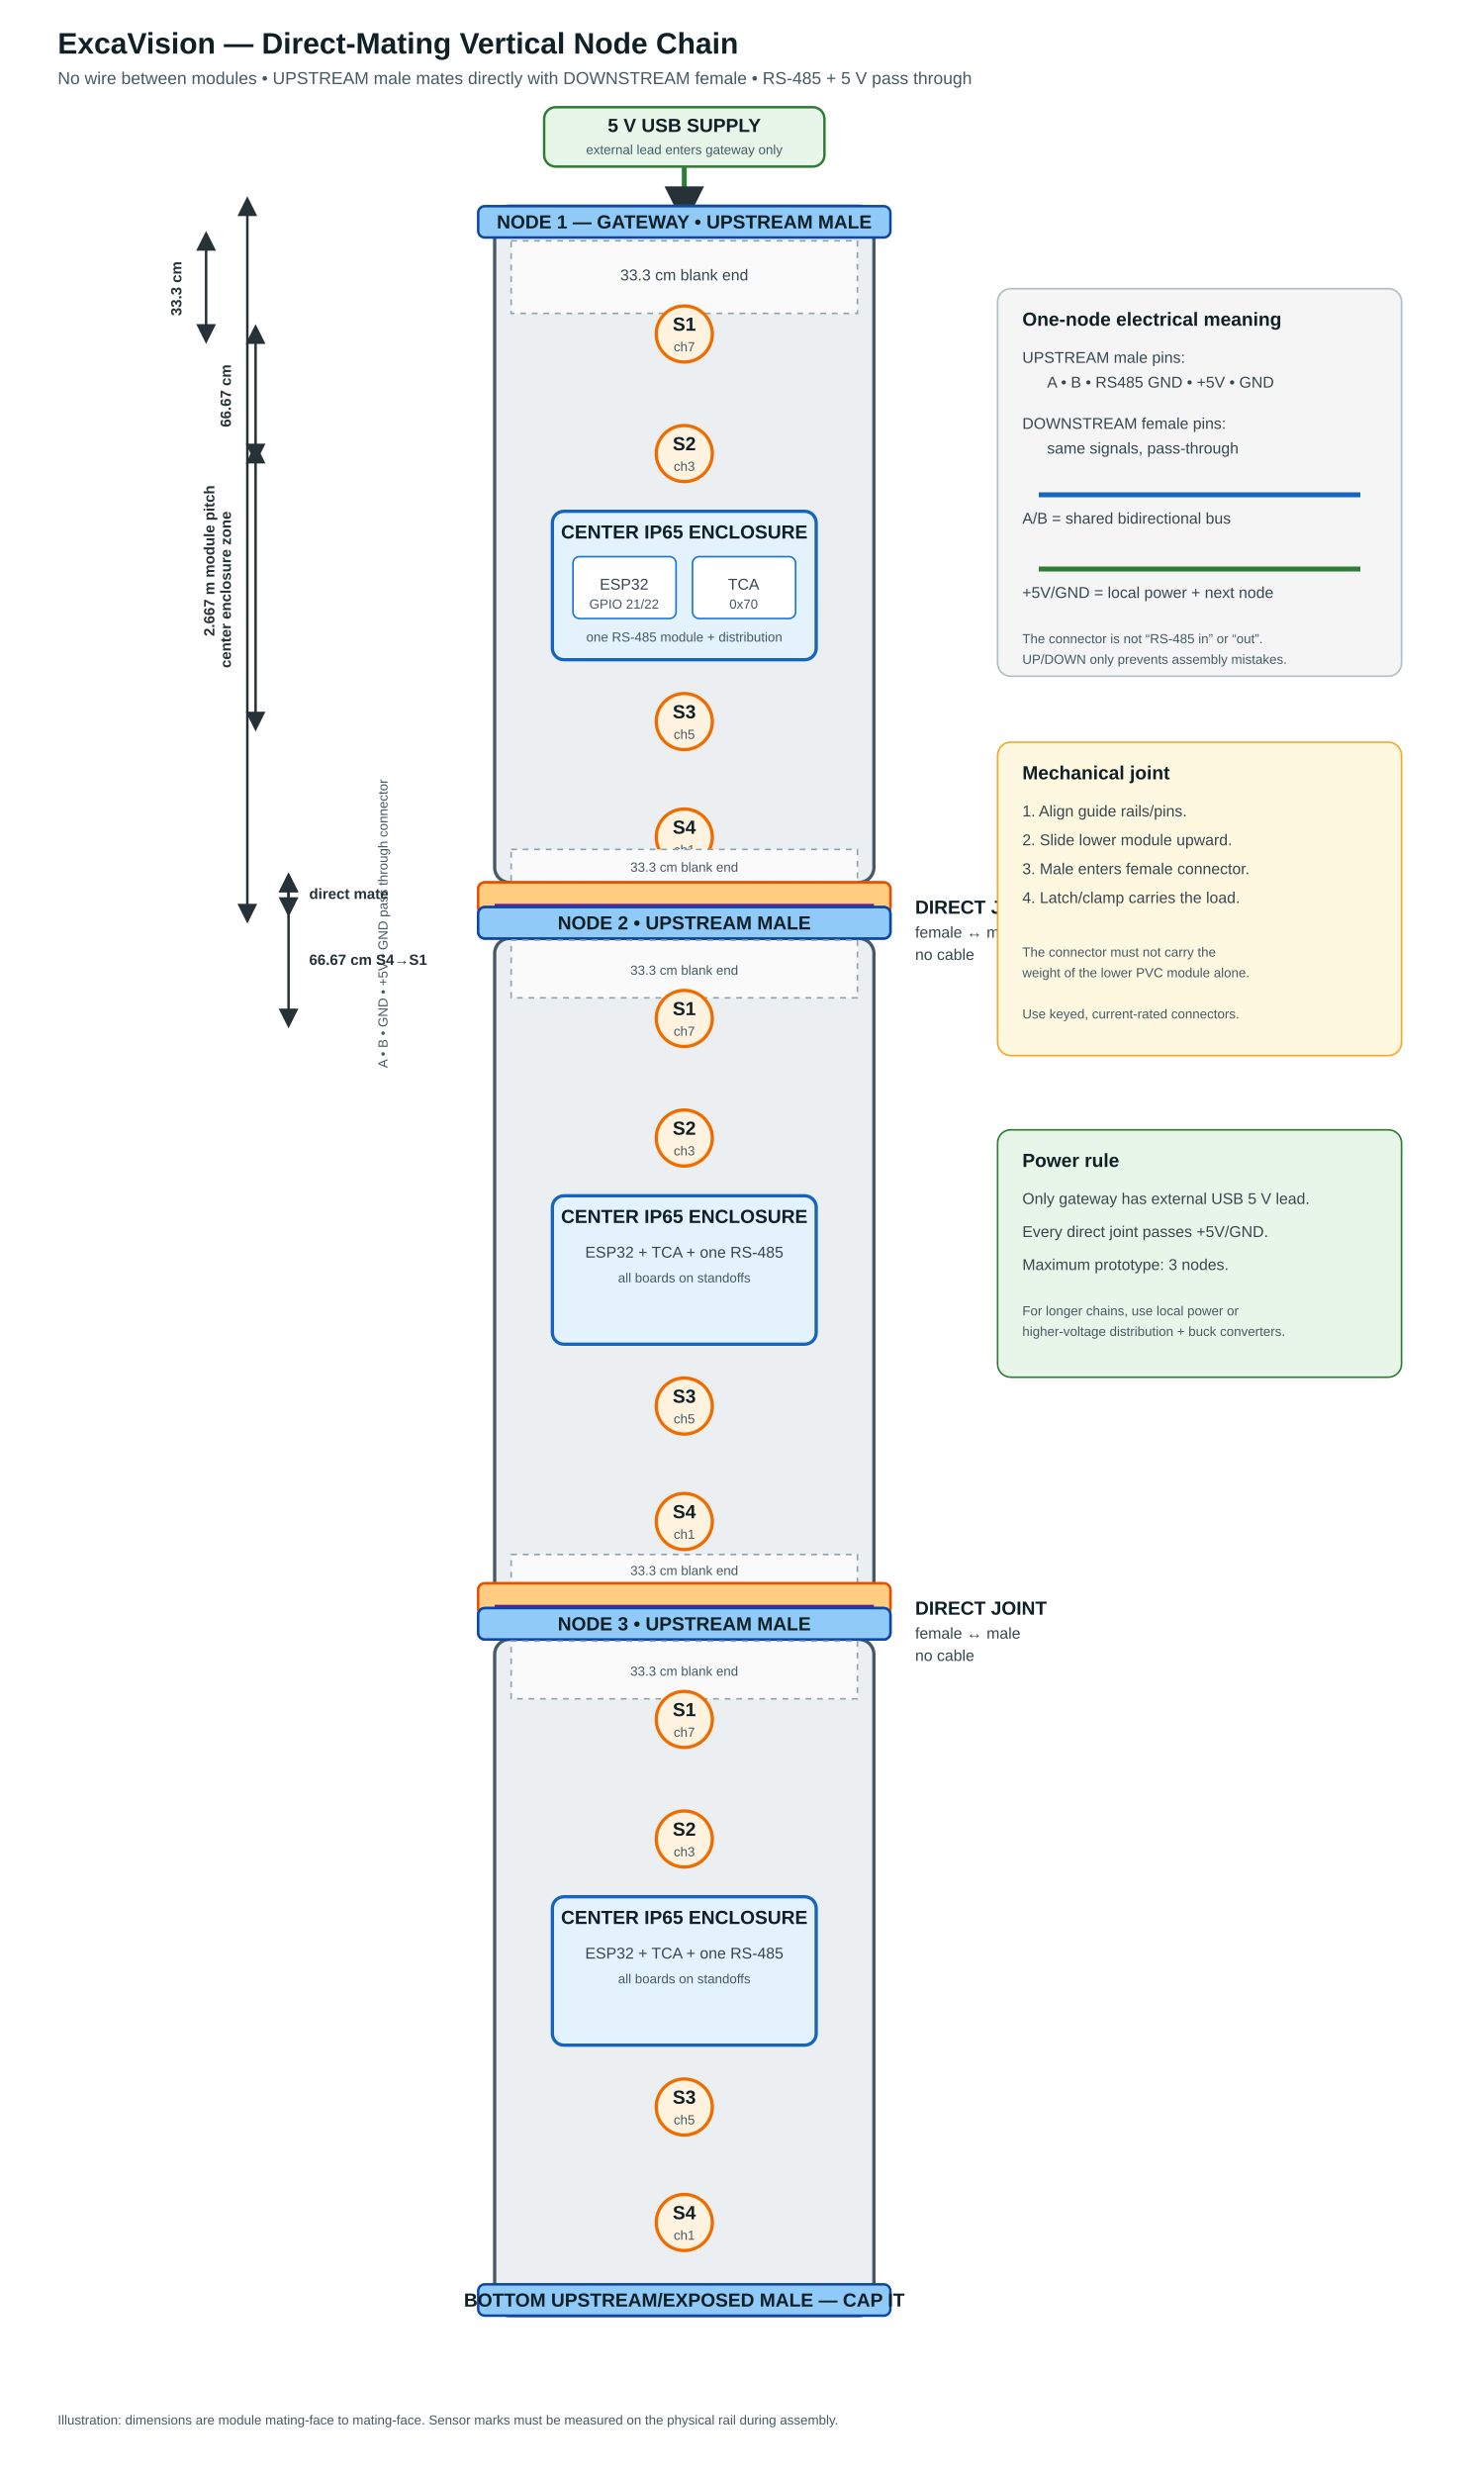
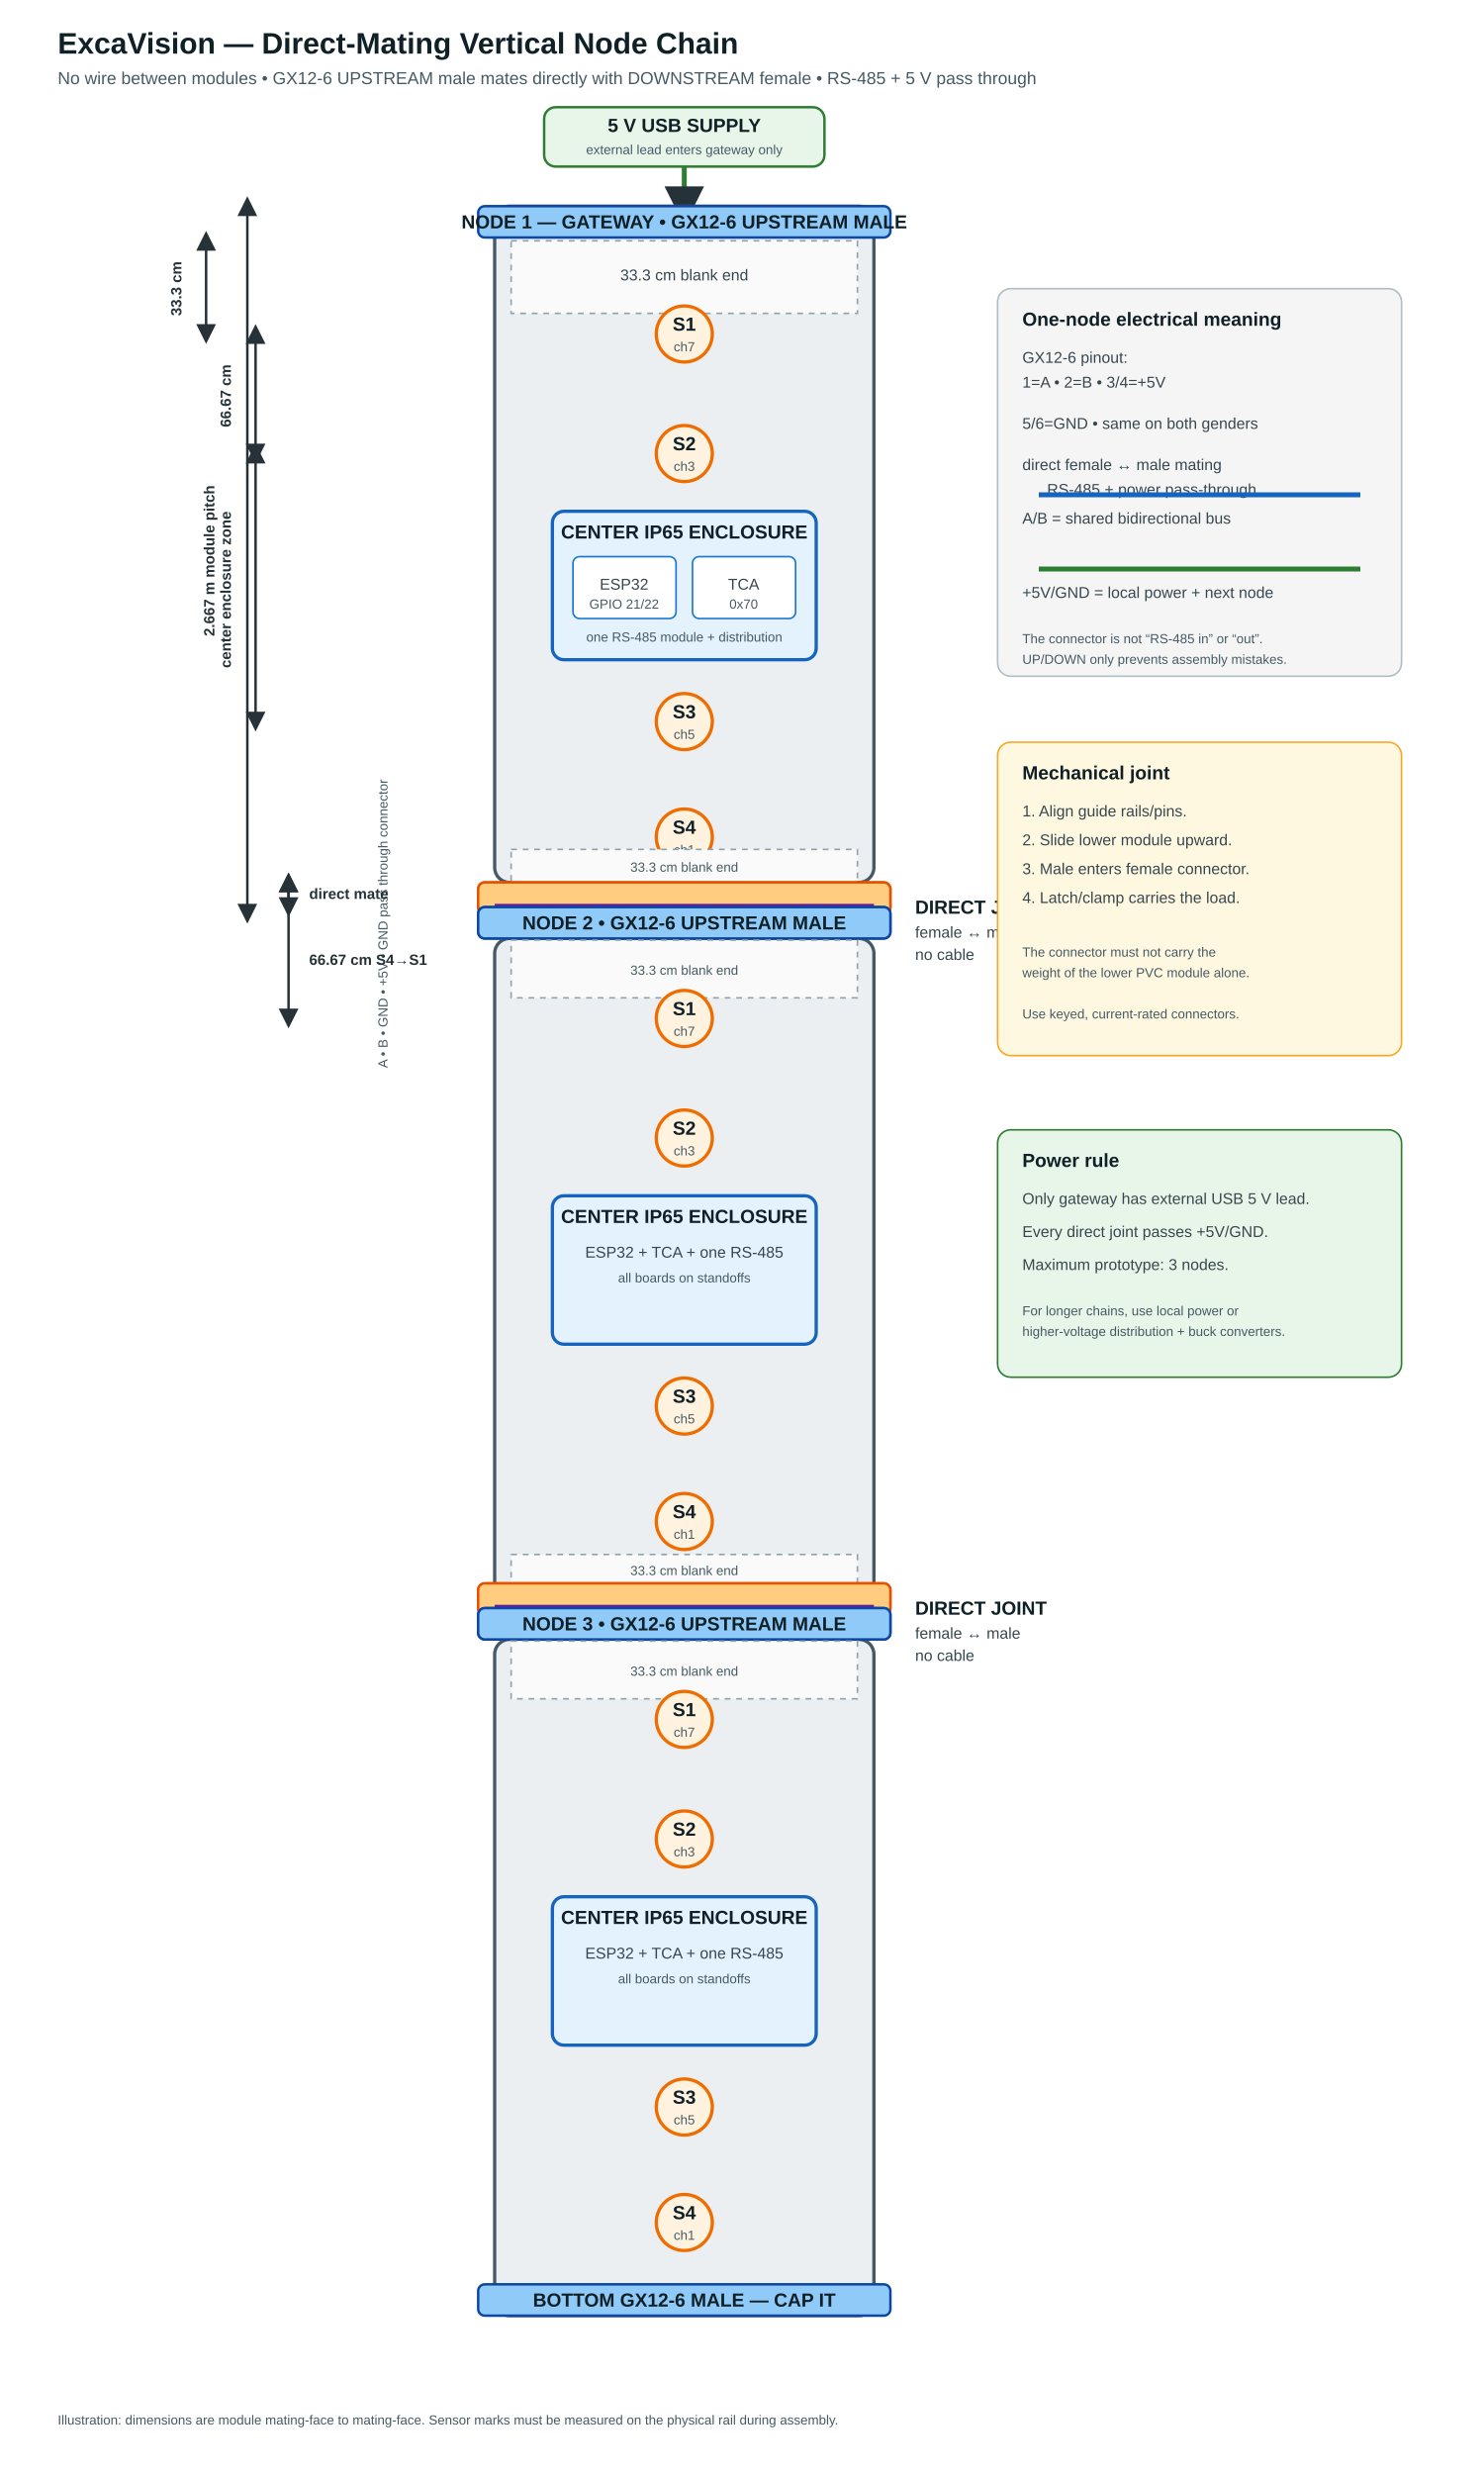
<svg xmlns="http://www.w3.org/2000/svg" width="1800" height="3000" viewBox="0 0 1800 3000">
  <defs>
    <marker id="arrow" viewBox="0 0 10 10" refX="5" refY="5" markerWidth="8" markerHeight="8" orient="auto-start-reverse">
      <path d="M0 0 L10 5 L0 10z" fill="#263238" />
    </marker>
    <marker id="blue" viewBox="0 0 10 10" refX="5" refY="5" markerWidth="8" markerHeight="8" orient="auto">
      <path d="M0 0 L10 5 L0 10z" fill="#1565c0" />
    </marker>
    <style>
      .title{font:700 36px Arial;fill:#102027}.sub{font:400 21px Arial;fill:#455a64}
      .h{font:700 23px Arial;fill:#102027}.txt{font:400 19px Arial;fill:#37474f}
      .small{font:400 16px Arial;fill:#455a64}.dim{font:700 18px Arial;fill:#263238}
      .module{fill:#eceff1;stroke:#455a64;stroke-width:4}.blank{fill:#fafafa;stroke:#90a4ae;stroke-width:2;stroke-dasharray:7 7}
      .sensor{fill:#fff3e0;stroke:#ef6c00;stroke-width:4}.box{fill:#e3f2fd;stroke:#1565c0;stroke-width:4}
      .board{fill:white;stroke:#1976d2;stroke-width:2}.male{fill:#90caf9;stroke:#0d47a1;stroke-width:3}.female{fill:#ffcc80;stroke:#e65100;stroke-width:3}
      .direct{stroke:#6a1b9a;stroke-width:8}.power{stroke:#2e7d32;stroke-width:6}.bus{stroke:#1565c0;stroke-width:6}
      .guide{stroke:#90a4ae;stroke-width:2;stroke-dasharray:6 6;fill:none}.measure{stroke:#263238;stroke-width:3;marker-start:url(#arrow);marker-end:url(#arrow);fill:none}
    </style>
  </defs>
  <rect width="1800" height="3000" fill="white" />
  <text x="70" y="65" class="title">ExcaVision — Direct-Mating Vertical Node Chain</text>
-   <text x="70" y="102" class="sub">No wire between modules • UPSTREAM male mates directly with DOWNSTREAM female • RS-485 + 5 V pass through</text>
+   <text x="70" y="102" class="sub">No wire between modules • GX12-6 UPSTREAM male mates directly with DOWNSTREAM female • RS-485 + 5 V pass through</text>
  <rect x="660" y="130" width="340" height="72" rx="14" fill="#e8f5e9" stroke="#2e7d32" stroke-width="3" />
  <text x="830" y="160" text-anchor="middle" class="h">5 V USB SUPPLY</text>
  <text x="830" y="187" text-anchor="middle" class="small">external lead enters gateway only</text>
  <path d="M830 202 L830 250" class="power" marker-end="url(#arrow)" />
  <rect x="600" y="250" width="460" height="820" rx="18" class="module" />
  <rect x="580" y="250" width="500" height="38" rx="8" class="male" />
-   <text x="830" y="277" text-anchor="middle" class="h">NODE 1 — GATEWAY • UPSTREAM MALE</text>
+   <text x="830" y="277" text-anchor="middle" class="h">NODE 1 — GATEWAY • GX12-6 UPSTREAM MALE</text>
  <rect x="620" y="292" width="420" height="88" class="blank" />
  <text x="830" y="340" text-anchor="middle" class="txt">33.3 cm blank end</text>
  <circle cx="830" cy="405" r="34" class="sensor" />
  <text x="830" y="401" text-anchor="middle" class="h">S1</text>
  <text x="830" y="426" text-anchor="middle" class="small">ch7</text>
  <circle cx="830" cy="550" r="34" class="sensor" />
  <text x="830" y="546" text-anchor="middle" class="h">S2</text>
  <text x="830" y="571" text-anchor="middle" class="small">ch3</text>
  <rect x="670" y="620" width="320" height="180" rx="14" class="box" />
  <text x="830" y="653" text-anchor="middle" class="h">CENTER IP65 ENCLOSURE</text>
  <rect x="695" y="675" width="125" height="75" rx="8" class="board" />
  <text x="757" y="715" text-anchor="middle" class="txt">ESP32</text>
  <text x="757" y="738" text-anchor="middle" class="small">GPIO 21/22</text>
  <rect x="840" y="675" width="125" height="75" rx="8" class="board" />
  <text x="902" y="715" text-anchor="middle" class="txt">TCA</text>
  <text x="902" y="738" text-anchor="middle" class="small">0x70</text>
  <text x="830" y="778" text-anchor="middle" class="small">one RS-485 module + distribution</text>
  <circle cx="830" cy="875" r="34" class="sensor" />
  <text x="830" y="871" text-anchor="middle" class="h">S3</text>
  <text x="830" y="896" text-anchor="middle" class="small">ch5</text>
  <circle cx="830" cy="1015" r="34" class="sensor" />
  <text x="830" y="1011" text-anchor="middle" class="h">S4</text>
  <text x="830" y="1036" text-anchor="middle" class="small">ch1</text>
  <rect x="620" y="1030" width="420" height="40" class="blank" />
  <text x="830" y="1057" text-anchor="middle" class="small">33.3 cm blank end</text>
  <rect x="580" y="1070" width="500" height="38" rx="8" class="female" />
-   <text x="830" y="1097" text-anchor="middle" class="h">DOWNSTREAM FEMALE</text>
+   <text x="830" y="1097" text-anchor="middle" class="h">GX12-6 DOWNSTREAM FEMALE</text>
  <rect x="580" y="1070" width="500" height="38" rx="8" class="female" />
  <rect x="580" y="1100" width="500" height="38" rx="8" class="male" />
  <line x1="600" y1="1100" x2="1060" y2="1100" class="direct" />
  <text x="1110" y="1108" class="h">DIRECT JOINT</text>
  <text x="1110" y="1137" class="txt">female ↔ male</text>
  <text x="1110" y="1164" class="txt">no cable</text>
  <text x="470" y="1120" text-anchor="middle" transform="rotate(-90 470 1120)" class="small">A • B • GND • +5V • GND pass through connector</text>
  <rect x="600" y="1138" width="460" height="820" rx="18" class="module" />
  <rect x="580" y="1100" width="500" height="38" rx="8" class="male" />
-   <text x="830" y="1127" text-anchor="middle" class="h">NODE 2 • UPSTREAM MALE</text>
+   <text x="830" y="1127" text-anchor="middle" class="h">NODE 2 • GX12-6 UPSTREAM MALE</text>
  <rect x="620" y="1140" width="420" height="70" class="blank" />
  <text x="830" y="1182" text-anchor="middle" class="small">33.3 cm blank end</text>
  <circle cx="830" cy="1235" r="34" class="sensor" />
  <text x="830" y="1231" text-anchor="middle" class="h">S1</text>
  <text x="830" y="1256" text-anchor="middle" class="small">ch7</text>
  <circle cx="830" cy="1380" r="34" class="sensor" />
  <text x="830" y="1376" text-anchor="middle" class="h">S2</text>
  <text x="830" y="1401" text-anchor="middle" class="small">ch3</text>
  <rect x="670" y="1450" width="320" height="180" rx="14" class="box" />
  <text x="830" y="1483" text-anchor="middle" class="h">CENTER IP65 ENCLOSURE</text>
  <text x="830" y="1525" text-anchor="middle" class="txt">ESP32 + TCA + one RS-485</text>
  <text x="830" y="1555" text-anchor="middle" class="small">all boards on standoffs</text>
  <circle cx="830" cy="1705" r="34" class="sensor" />
  <text x="830" y="1701" text-anchor="middle" class="h">S3</text>
  <text x="830" y="1726" text-anchor="middle" class="small">ch5</text>
  <circle cx="830" cy="1845" r="34" class="sensor" />
  <text x="830" y="1841" text-anchor="middle" class="h">S4</text>
  <text x="830" y="1866" text-anchor="middle" class="small">ch1</text>
  <rect x="620" y="1885" width="420" height="35" class="blank" />
  <text x="830" y="1910" text-anchor="middle" class="small">33.3 cm blank end</text>
  <rect x="580" y="1920" width="500" height="38" rx="8" class="female" />
-   <text x="830" y="1947" text-anchor="middle" class="h">DOWNSTREAM FEMALE</text>
+   <text x="830" y="1947" text-anchor="middle" class="h">GX12-6 DOWNSTREAM FEMALE</text>
  <rect x="580" y="1920" width="500" height="38" rx="8" class="female" />
  <rect x="580" y="1950" width="500" height="38" rx="8" class="male" />
  <line x1="600" y1="1950" x2="1060" y2="1950" class="direct" />
  <text x="1110" y="1958" class="h">DIRECT JOINT</text>
  <text x="1110" y="1987" class="txt">female ↔ male</text>
  <text x="1110" y="2014" class="txt">no cable</text>
  <rect x="600" y="1988" width="460" height="820" rx="18" class="module" />
  <rect x="580" y="1950" width="500" height="38" rx="8" class="male" />
-   <text x="830" y="1977" text-anchor="middle" class="h">NODE 3 • UPSTREAM MALE</text>
+   <text x="830" y="1977" text-anchor="middle" class="h">NODE 3 • GX12-6 UPSTREAM MALE</text>
  <rect x="620" y="1990" width="420" height="70" class="blank" />
  <text x="830" y="2032" text-anchor="middle" class="small">33.3 cm blank end</text>
  <circle cx="830" cy="2085" r="34" class="sensor" />
  <text x="830" y="2081" text-anchor="middle" class="h">S1</text>
  <text x="830" y="2106" text-anchor="middle" class="small">ch7</text>
  <circle cx="830" cy="2230" r="34" class="sensor" />
  <text x="830" y="2226" text-anchor="middle" class="h">S2</text>
  <text x="830" y="2251" text-anchor="middle" class="small">ch3</text>
  <rect x="670" y="2300" width="320" height="180" rx="14" class="box" />
  <text x="830" y="2333" text-anchor="middle" class="h">CENTER IP65 ENCLOSURE</text>
  <text x="830" y="2375" text-anchor="middle" class="txt">ESP32 + TCA + one RS-485</text>
  <text x="830" y="2405" text-anchor="middle" class="small">all boards on standoffs</text>
  <circle cx="830" cy="2555" r="34" class="sensor" />
  <text x="830" y="2551" text-anchor="middle" class="h">S3</text>
  <text x="830" y="2576" text-anchor="middle" class="small">ch5</text>
  <circle cx="830" cy="2695" r="34" class="sensor" />
  <text x="830" y="2691" text-anchor="middle" class="h">S4</text>
  <text x="830" y="2716" text-anchor="middle" class="small">ch1</text>
  <rect x="580" y="2770" width="500" height="38" rx="8" class="male" />
-   <text x="830" y="2797" text-anchor="middle" class="h">BOTTOM UPSTREAM/EXPOSED MALE — CAP IT</text>
+   <text x="830" y="2797" text-anchor="middle" class="h">BOTTOM GX12-6 MALE — CAP IT</text>
  <line x1="250" y1="292" x2="250" y2="405" class="measure" />
  <text x="220" y="350" text-anchor="middle" transform="rotate(-90 220 350)" class="dim">33.3 cm</text>
  <line x1="310" y1="405" x2="310" y2="550" class="measure" />
  <text x="280" y="480" text-anchor="middle" transform="rotate(-90 280 480)" class="dim">66.67 cm</text>
  <line x1="310" y1="550" x2="310" y2="875" class="measure" />
  <text x="280" y="715" text-anchor="middle" transform="rotate(-90 280 715)" class="dim">center enclosure zone</text>
  <line x1="300" y1="250" x2="300" y2="1108" class="measure" />
  <text x="260" y="680" text-anchor="middle" transform="rotate(-90 260 680)" class="dim">2.667 m module pitch</text>
  <line x1="350" y1="1070" x2="350" y2="1100" class="measure" />
  <text x="375" y="1090" class="dim">direct mate</text>
  <line x1="350" y1="1070" x2="350" y2="1235" class="measure" />
  <text x="375" y="1170" class="dim">66.67 cm S4→S1</text>
  <rect x="1210" y="350" width="490" height="470" rx="16" fill="#f5f5f5" stroke="#b0bec5" stroke-width="2" />
  <text x="1240" y="395" class="h">One-node electrical meaning</text>
-   <text x="1240" y="440" class="txt">UPSTREAM male pins:</text>
-   <text x="1270" y="470" class="txt">A • B • RS485 GND • +5V • GND</text>
-   <text x="1240" y="520" class="txt">DOWNSTREAM female pins:</text>
-   <text x="1270" y="550" class="txt">same signals, pass-through</text>
+   <text x="1240" y="440" class="txt">GX12-6 pinout:</text>
+   <text x="1240" y="470" class="txt">1=A • 2=B • 3/4=+5V</text>
+   <text x="1240" y="520" class="txt">5/6=GND • same on both genders</text>
+   <text x="1240" y="570" class="txt">direct female ↔ male mating</text>
+   <text x="1270" y="600" class="txt">RS-485 + power pass-through</text>
  <path d="M1260 600 L1650 600" class="bus" />
  <text x="1240" y="635" class="txt">A/B = shared bidirectional bus</text>
  <path d="M1260 690 L1650 690" class="power" />
  <text x="1240" y="725" class="txt">+5V/GND = local power + next node</text>
  <text x="1240" y="780" class="small">The connector is not “RS-485 in” or “out”.</text>
  <text x="1240" y="805" class="small">UP/DOWN only prevents assembly mistakes.</text>
  <rect x="1210" y="900" width="490" height="380" rx="16" fill="#fff8e1" stroke="#f9a825" stroke-width="2" />
  <text x="1240" y="945" class="h">Mechanical joint</text>
  <text x="1240" y="990" class="txt">1. Align guide rails/pins.</text>
  <text x="1240" y="1025" class="txt">2. Slide lower module upward.</text>
  <text x="1240" y="1060" class="txt">3. Male enters female connector.</text>
  <text x="1240" y="1095" class="txt">4. Latch/clamp carries the load.</text>
  <text x="1240" y="1160" class="small">The connector must not carry the</text>
  <text x="1240" y="1185" class="small">weight of the lower PVC module alone.</text>
  <text x="1240" y="1235" class="small">Use keyed, current-rated connectors.</text>
  <rect x="1210" y="1370" width="490" height="300" rx="16" fill="#e8f5e9" stroke="#2e7d32" stroke-width="2" />
  <text x="1240" y="1415" class="h">Power rule</text>
  <text x="1240" y="1460" class="txt">Only gateway has external USB 5 V lead.</text>
  <text x="1240" y="1500" class="txt">Every direct joint passes +5V/GND.</text>
  <text x="1240" y="1540" class="txt">Maximum prototype: 3 nodes.</text>
  <text x="1240" y="1595" class="small">For longer chains, use local power or</text>
  <text x="1240" y="1620" class="small">higher-voltage distribution + buck converters.</text>
  <text x="70" y="2940" class="small">Illustration: dimensions are module mating-face to mating-face. Sensor marks must be measured on the physical rail during assembly.</text>
</svg>
